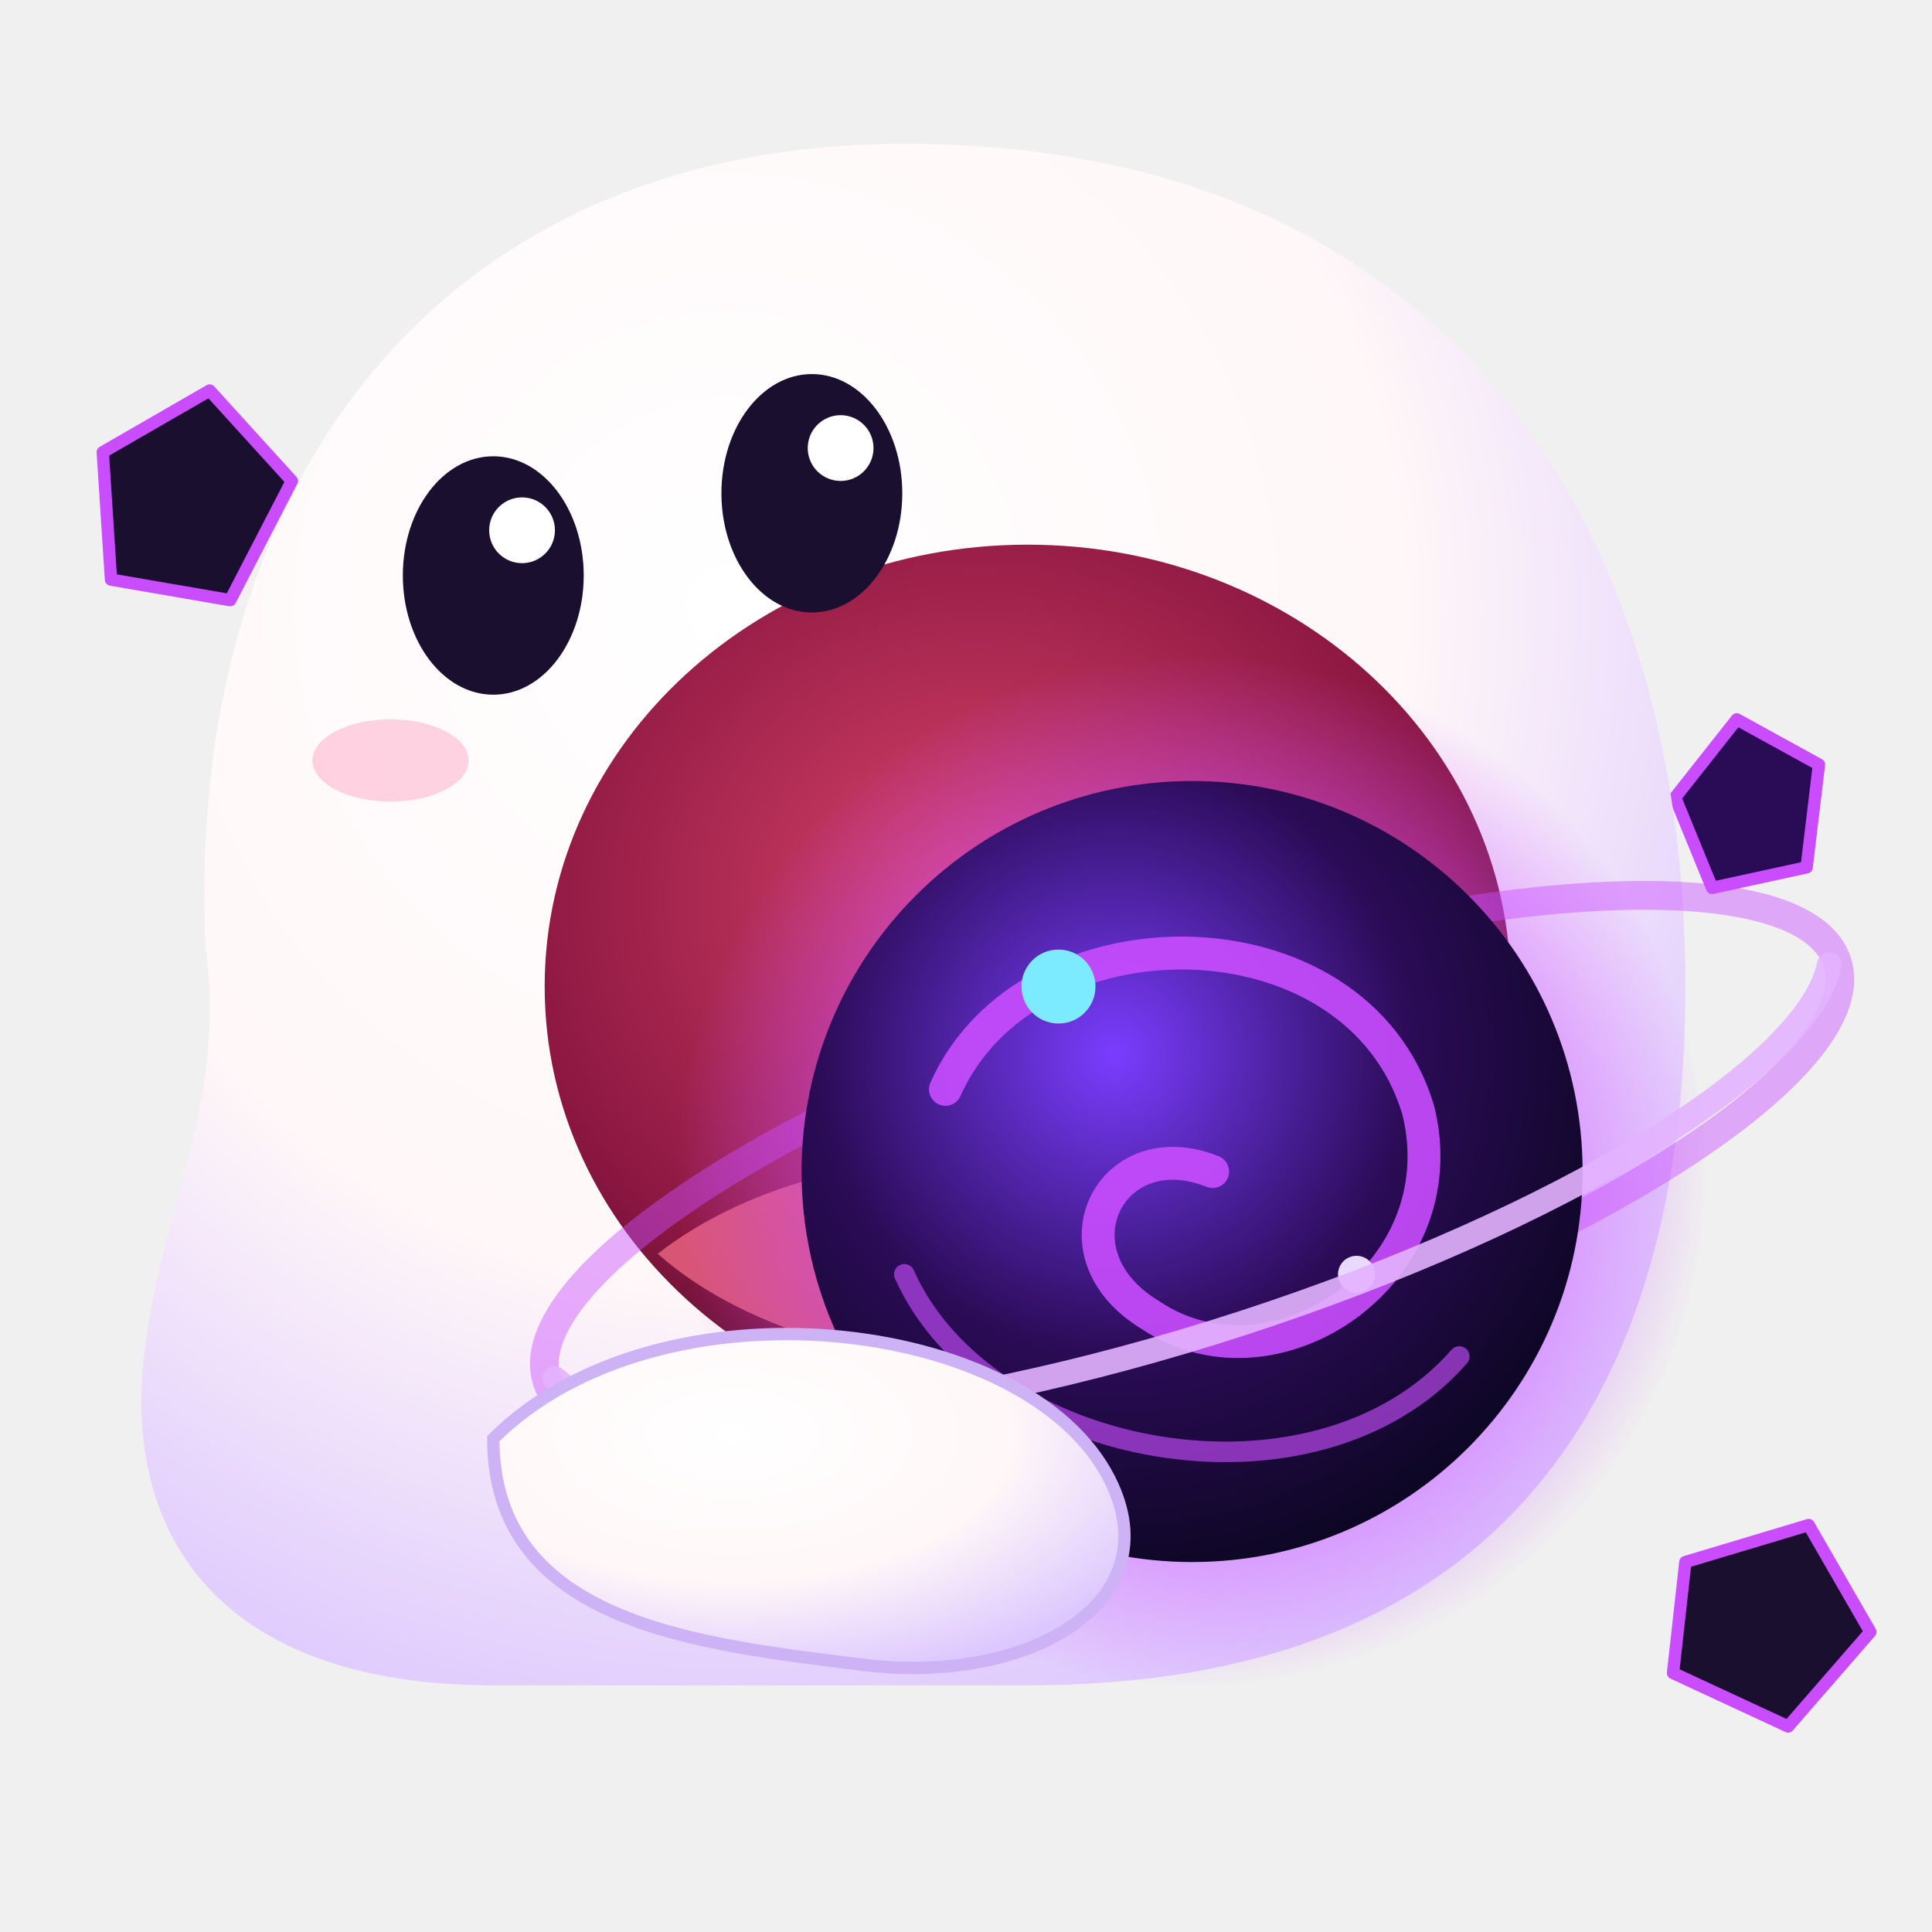
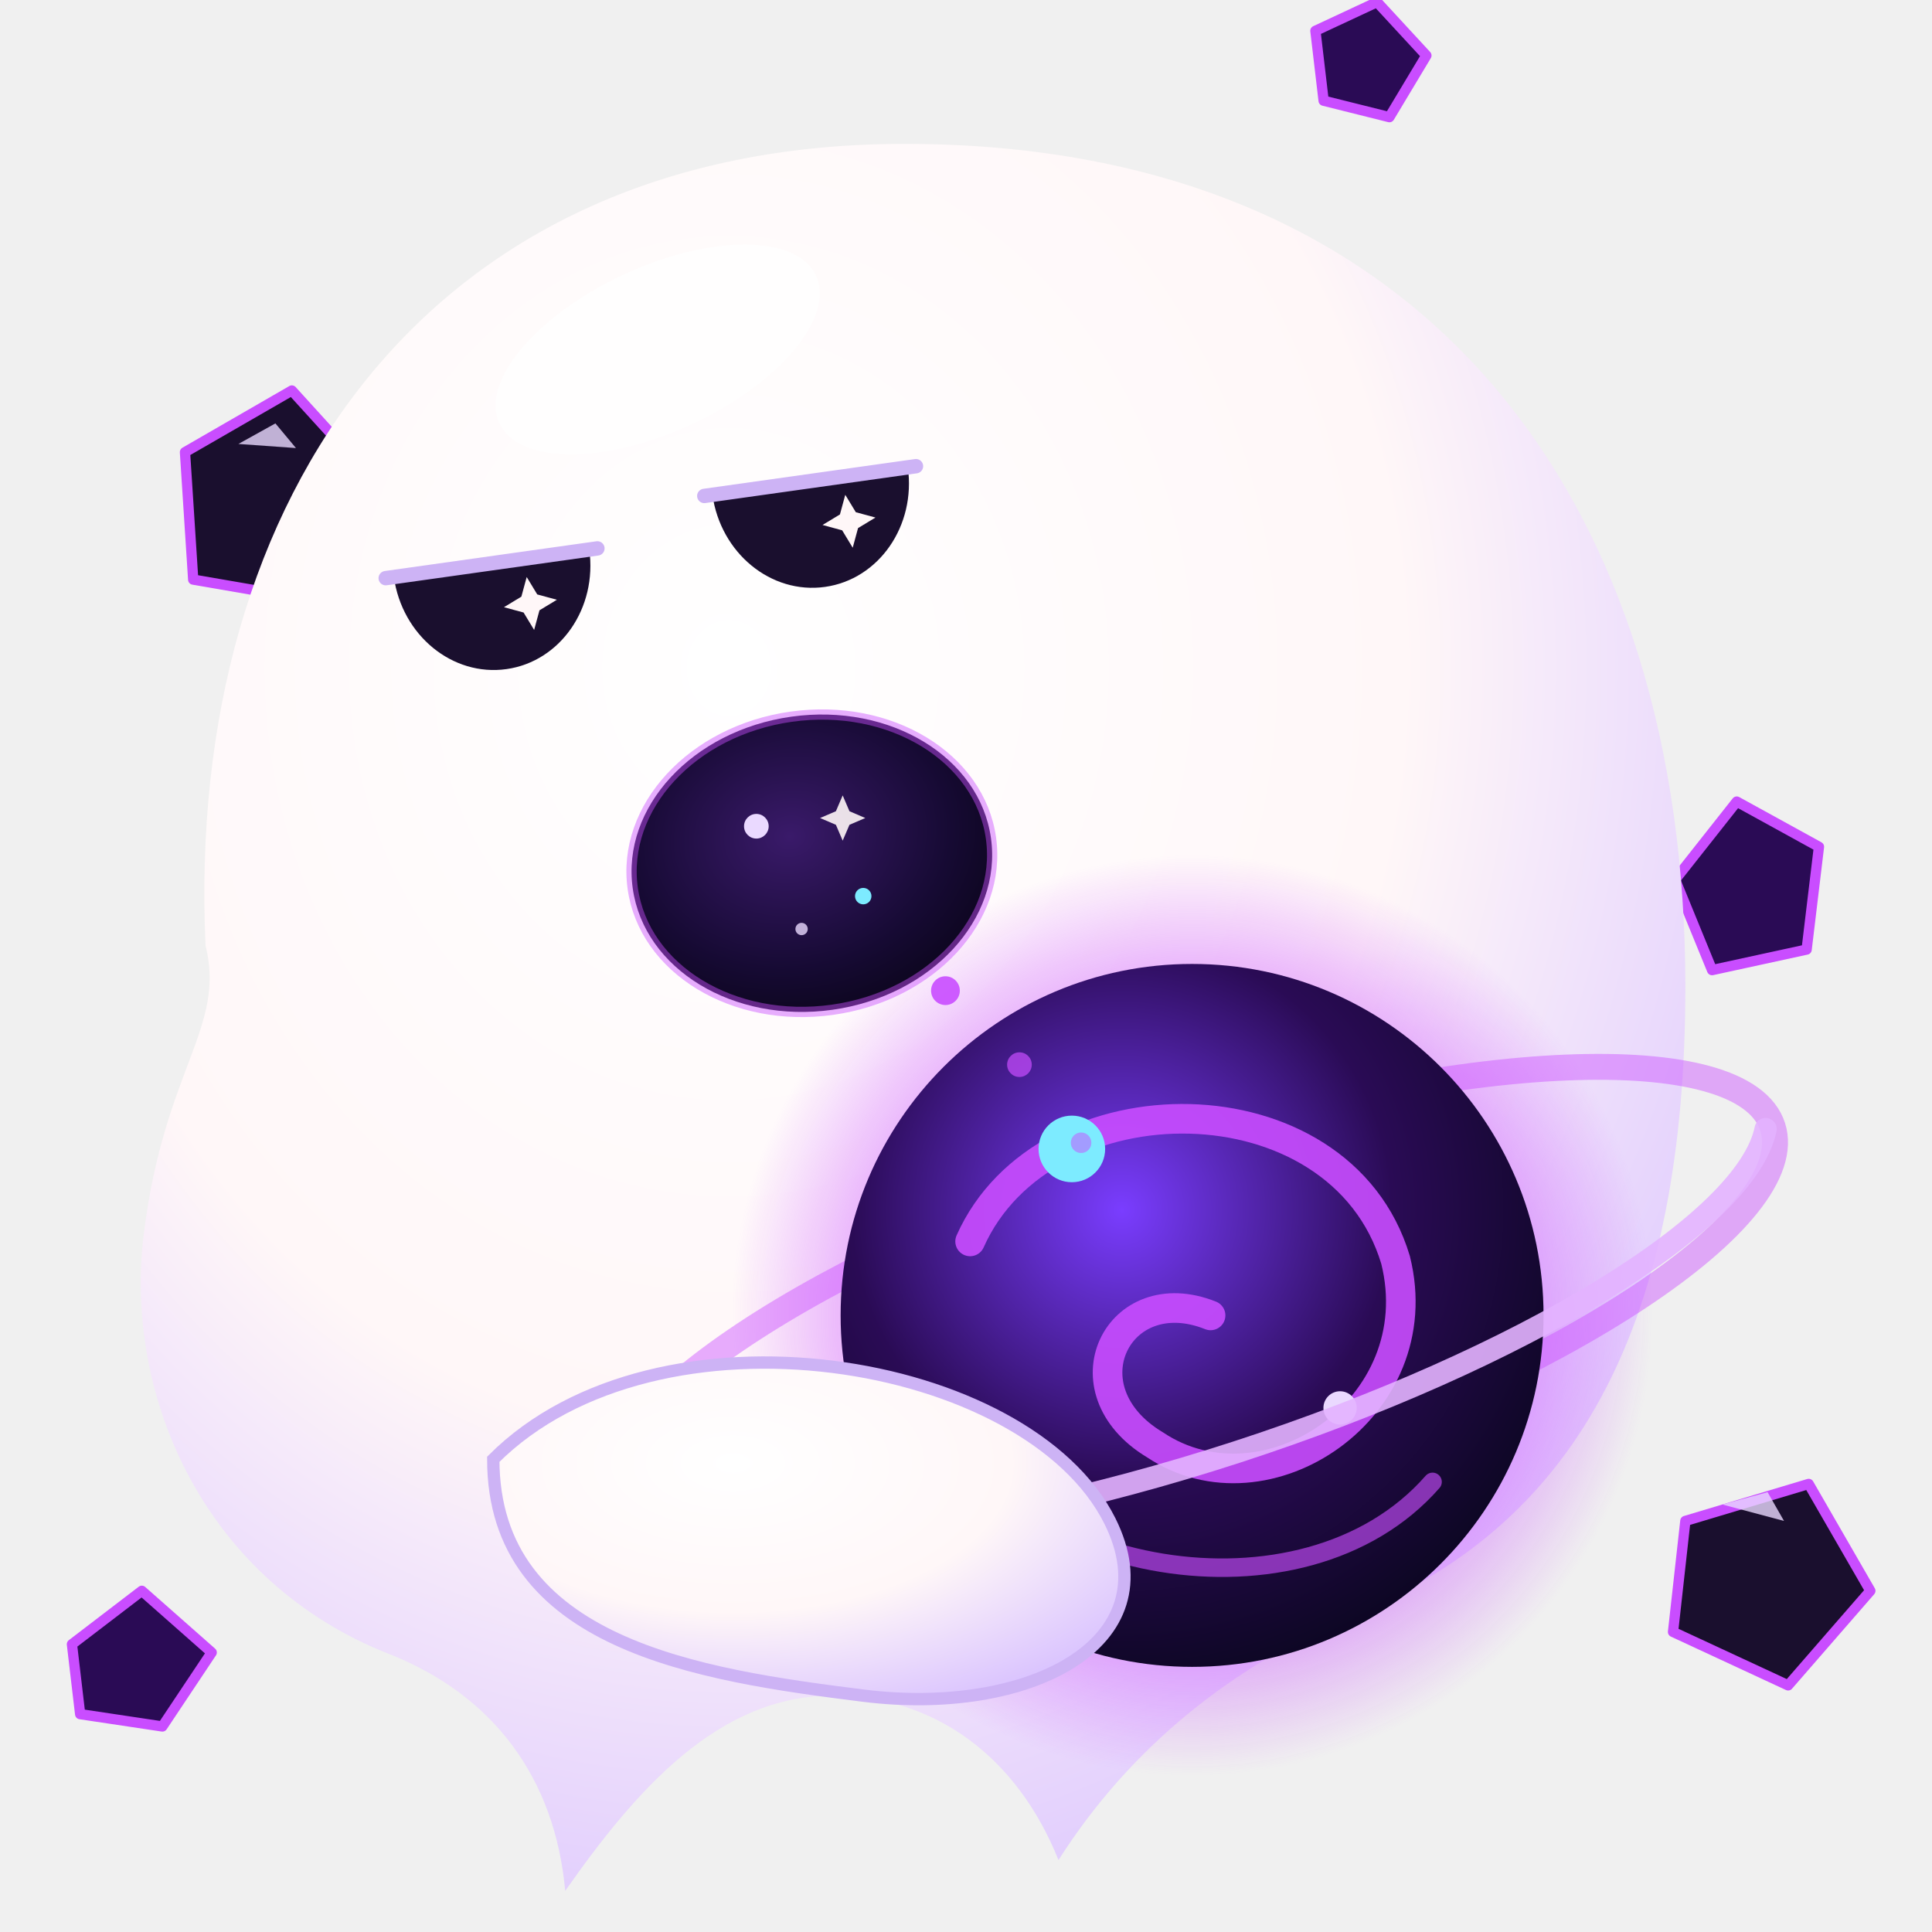
<svg xmlns="http://www.w3.org/2000/svg" viewBox="60 80 940 940">
  <defs>
    <radialGradient id="bg" cx="0.62" cy="0.62" r="0.85">
      <stop offset="0" stop-color="#7a3dff" />
      <stop offset=".45" stop-color="#3a0e6a" />
      <stop offset="1" stop-color="#0b0620" />
    </radialGradient>
    <radialGradient id="body" cx="0.38" cy="0.3" r="0.8">
      <stop offset="0" stop-color="#ffffff" />
      <stop offset=".55" stop-color="#fff7f8" />
      <stop offset="1" stop-color="#d9c2ff" />
    </radialGradient>
-     <radialGradient id="mouth" cx="0.45" cy="0.4" r="0.7">
-       <stop offset="0" stop-color="#d8436a" />
-       <stop offset=".7" stop-color="#8a1640" />
-       <stop offset="1" stop-color="#3a0e2a" />
+     <radialGradient id="void" cx="0.45" cy="0.4" r="0.75">
+       <stop offset="0" stop-color="#3a1a6a" />
+       <stop offset=".6" stop-color="#160a33" />
+       <stop offset="1" stop-color="#06030f" />
    </radialGradient>
    <radialGradient id="orb" cx="0.4" cy="0.35" r="0.7">
      <stop offset="0" stop-color="#7a3dff" />
      <stop offset=".55" stop-color="#2a0b55" />
      <stop offset="1" stop-color="#0b0620" />
    </radialGradient>
    <radialGradient id="halo" cx="0.5" cy="0.5" r="0.5">
      <stop offset=".55" stop-color="#c94dff" stop-opacity=".7" />
      <stop offset="1" stop-color="#c94dff" stop-opacity="0" />
    </radialGradient>
  </defs>
-   <g stroke="#c94dff" stroke-width="6" stroke-linejoin="round">
-     <path d="M110 300 l52 -30 40 44 -30 58 -58 -10z" fill="#1a0f2e" />
-     <path d="M905 430 l40 22 -6 50 -46 10 -18 -44z" fill="#2a0b55" />
-     <path d="M880 840 l60 -18 30 52 -40 46 -56 -26z" fill="#1a0f2e" />
+   <g stroke="#c94dff" stroke-width="5" stroke-linejoin="round">
+     <path d="M150 300 l52 -30 40 44 -30 58 -58 -10z" fill="#1a0f2e" />
+     <path d="M905 470 l40 22 -6 50 -46 10 -18 -44z" fill="#2a0b55" />
+     <path d="M880 820 l60 -18 30 52 -40 46 -56 -26z" fill="#1a0f2e" />
+     <path d="M95 880 l34 -26 34 30 -24 36 -40 -6z" fill="#2a0b55" />
+     <path d="M700 95 l30 -14 24 26 -18 30 -32 -8z" fill="#2a0b55" />
  </g>
-   <path d="M500 150 C 760 150 880 330 880 560 C 880 760 790 900 560 900 L 300 900 C 170 900 120 830 130 740 C 140 660 170 620 160 540 C 150 320 270 150 500 150 Z" fill="url(#body)" />
-   <ellipse cx="560" cy="560" rx="235" ry="215" fill="url(#mouth)" />
-   <path d="M380 690 C 470 620 640 630 740 700 C 680 760 470 770 380 690 Z" fill="#e8607f" opacity=".85" />
-   <circle cx="640" cy="650" r="250" fill="url(#halo)" />
-   <ellipse cx="640" cy="650" rx="330" ry="92" transform="rotate(-18 640 650)" fill="none" stroke="#c94dff" stroke-width="14" opacity=".45" />
-   <circle cx="640" cy="650" r="190" fill="url(#orb)" />
-   <g fill="none" stroke="#c94dff" stroke-linecap="round" opacity=".9">
-     <path d="M520 610 C 560 520 720 520 750 620 C 770 700 680 760 620 720 C 570 690 600 630 650 650" stroke-width="16" />
-     <path d="M500 700 C 540 790 700 820 770 740" stroke-width="10" opacity=".7" />
+   <g fill="#ead9ff" opacity=".8">
+     <path d="M176 296 l18 -10 10 12z" />
+     <path d="M898 812 l22 -6 8 14z" />
  </g>
-   <circle cx="575" cy="560" r="18" fill="#7debff" />
-   <circle cx="720" cy="700" r="9" fill="#ead9ff" />
-   <path d="M314 650 A 330 92 0 0 0 966 650" transform="rotate(-18 640 650)" fill="none" stroke="#e3b3ff" stroke-width="12" stroke-linecap="round" opacity=".9" />
-   <path d="M300 780 C 380 700 560 720 600 800 C 630 860 560 900 480 890 C 400 880 300 870 300 780 Z" fill="url(#body)" stroke="#cdb3f5" stroke-width="6" />
-   <ellipse cx="300" cy="360" rx="44" ry="58" fill="#1a0f2e" />
-   <ellipse cx="455" cy="320" rx="44" ry="58" fill="#1a0f2e" />
-   <circle cx="314" cy="338" r="16" fill="#fff" />
-   <circle cx="469" cy="298" r="16" fill="#fff" />
-   <ellipse cx="250" cy="450" rx="38" ry="20" fill="#ff9fc0" opacity=".45" />
+   <path d="M500 150 C 760 150 880 330 880 560 C 880 720 830 820 720 865 C 660 890 610 930 575 985 C 555 935 515 905 465 905 C 410 905 370 950 335 1000 C 330 945 300 905 250 885 C 160 850 120 760 130 680 C 140 600 170 580 160 540 C 150 320 270 150 500 150 Z" fill="url(#body)" />
+   <ellipse cx="380" cy="250" rx="85" ry="40" transform="rotate(-25 380 250)" fill="#fff" opacity=".7" />
+   <g transform="translate(640 720) scale(.9) translate(-640 -650)">
+     <circle cx="640" cy="650" r="250" fill="url(#halo)" />
+     <ellipse cx="640" cy="650" rx="330" ry="92" transform="rotate(-18 640 650)" fill="none" stroke="#c94dff" stroke-width="14" opacity=".45" />
+     <circle cx="640" cy="650" r="190" fill="url(#orb)" />
+     <g fill="none" stroke="#c94dff" stroke-linecap="round" opacity=".9">
+       <path d="M520 610 C 560 520 720 520 750 620 C 770 700 680 760 620 720 C 570 690 600 630 650 650" stroke-width="16" />
+       <path d="M500 700 C 540 790 700 820 770 740" stroke-width="10" opacity=".7" />
+     </g>
+     <circle cx="575" cy="560" r="18" fill="#7debff" />
+     <circle cx="720" cy="700" r="9" fill="#ead9ff" />
+     <path d="M314 650 A 330 92 0 0 0 966 650" transform="rotate(-18 640 650)" fill="none" stroke="#e3b3ff" stroke-width="12" stroke-linecap="round" opacity=".9" />
+   </g>
+   <path d="M300 790 C 380 710 560 740 600 820 C 630 880 560 915 480 905 C 400 895 300 880 300 790 Z" fill="url(#body)" stroke="#cdb3f5" stroke-width="6" />
+   <g fill="#c94dff">
+     <circle cx="520" cy="562" r="7" opacity=".9" />
+     <circle cx="556" cy="598" r="6" opacity=".7" />
+     <circle cx="586" cy="636" r="5" opacity=".5" />
+   </g>
+   <ellipse cx="455" cy="500" rx="88" ry="72" transform="rotate(-8 455 500)" fill="url(#void)" />
+   <ellipse cx="455" cy="500" rx="88" ry="72" transform="rotate(-8 455 500)" fill="none" stroke="#c94dff" stroke-width="5" opacity=".45" />
+   <circle cx="428" cy="482" r="6" fill="#ead9ff" />
+   <circle cx="480" cy="516" r="4" fill="#7debff" />
+   <circle cx="450" cy="532" r="3" fill="#ead9ff" opacity=".8" />
+   <path d="M470 467 l3.3 7.7 7.7 3.3 -7.7 3.3 -3.3 7.7 -3.3 -7.7 -7.7 -3.3 7.7 -3.3z" fill="#fff7f8" opacity="0.9" />
+   <g transform="rotate(-8 300 360)">
+     <path d="M252 354 H348 A48 52 0 0 1 252 354 Z" fill="#1a0f2e" />
+     <path d="M248 354 H352" stroke="#cdb3f5" stroke-width="7" stroke-linecap="round" />
+     <path d="M316 363 l3.9 9.1 9.1 3.9 -9.1 3.9 -3.9 9.1 -3.9 -9.1 -9.1 -3.9 9.1 -3.9z" fill="#fff7f8" opacity="1" />
+   </g>
+   <g transform="rotate(-8 455 320)">
+     <path d="M407 314 H503 A48 52 0 0 1 407 314 Z" fill="#1a0f2e" />
+     <path d="M403 314 H507" stroke="#cdb3f5" stroke-width="7" stroke-linecap="round" />
+     <path d="M471 323 l3.9 9.1 9.1 3.9 -9.1 3.9 -3.9 9.1 -3.9 -9.1 -9.1 -3.9 9.1 -3.9z" fill="#fff7f8" opacity="1" />
+   </g>
</svg>
